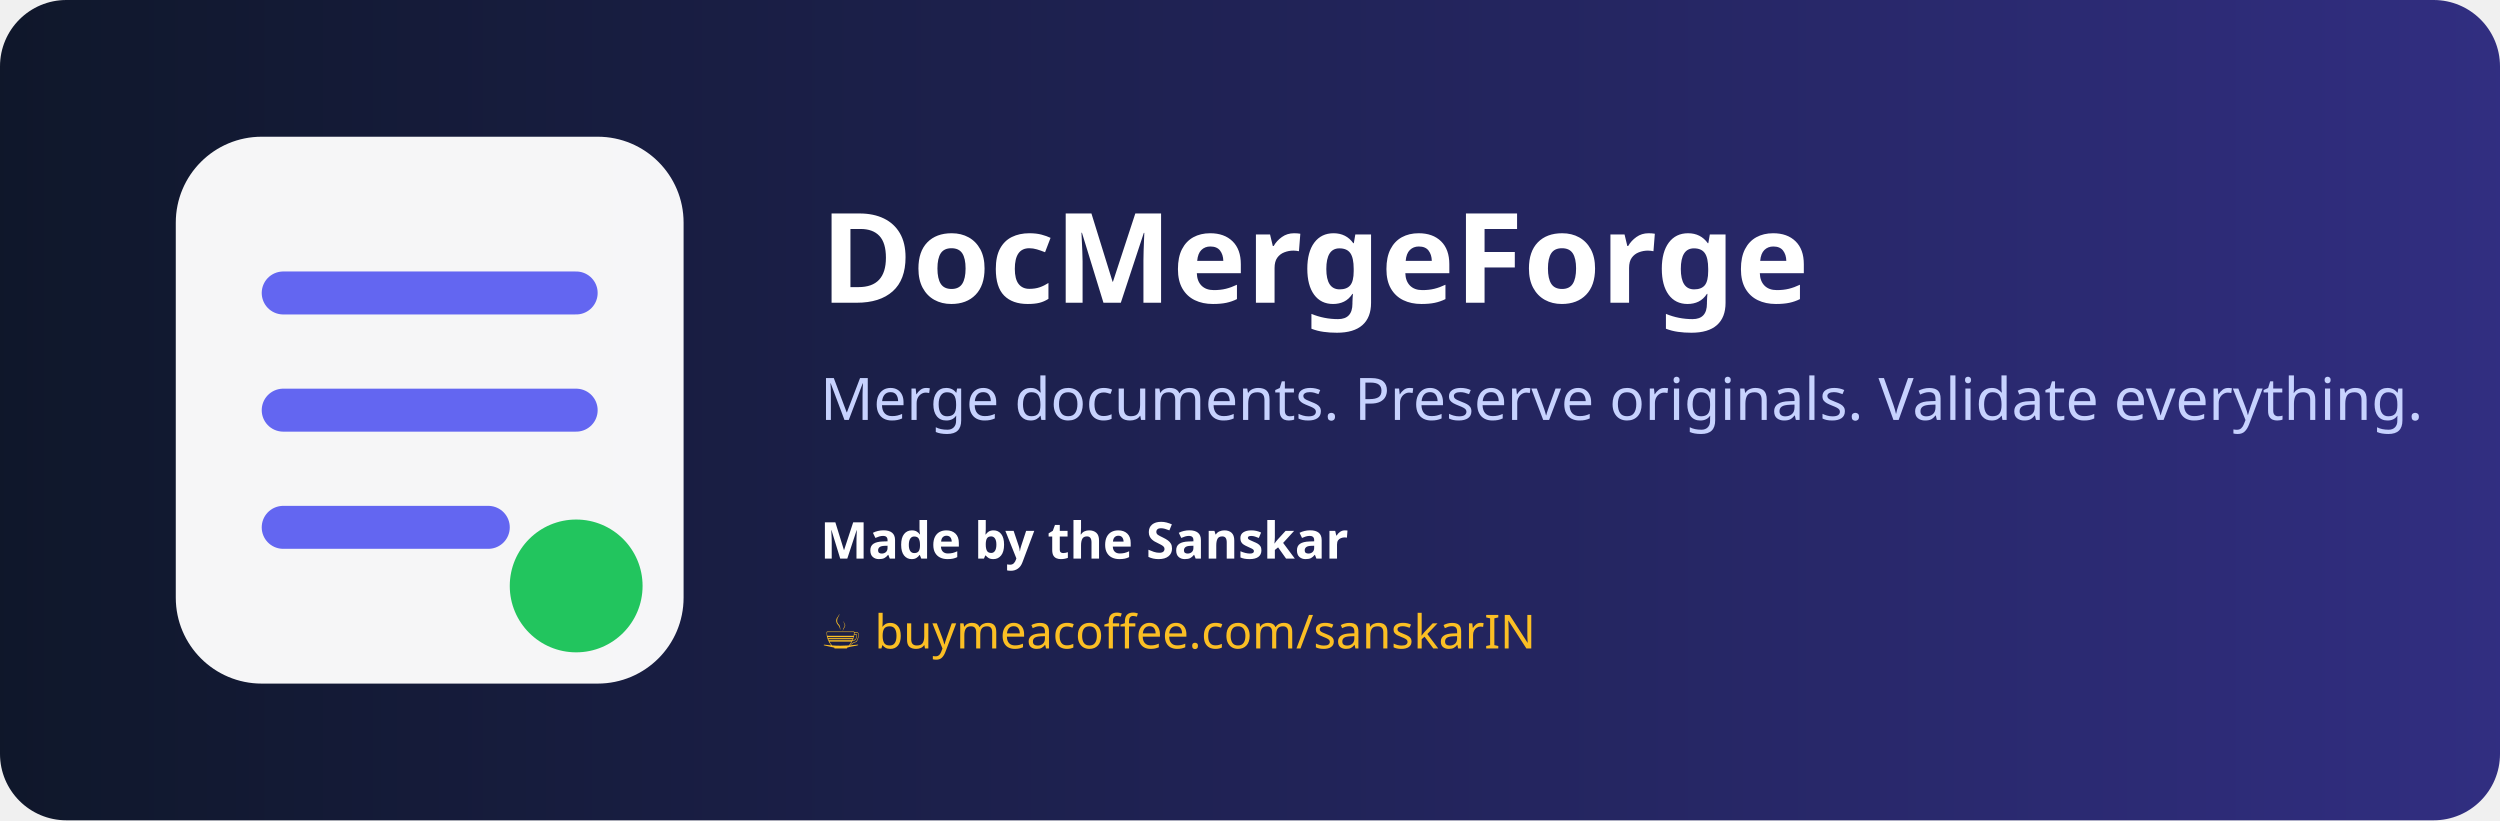
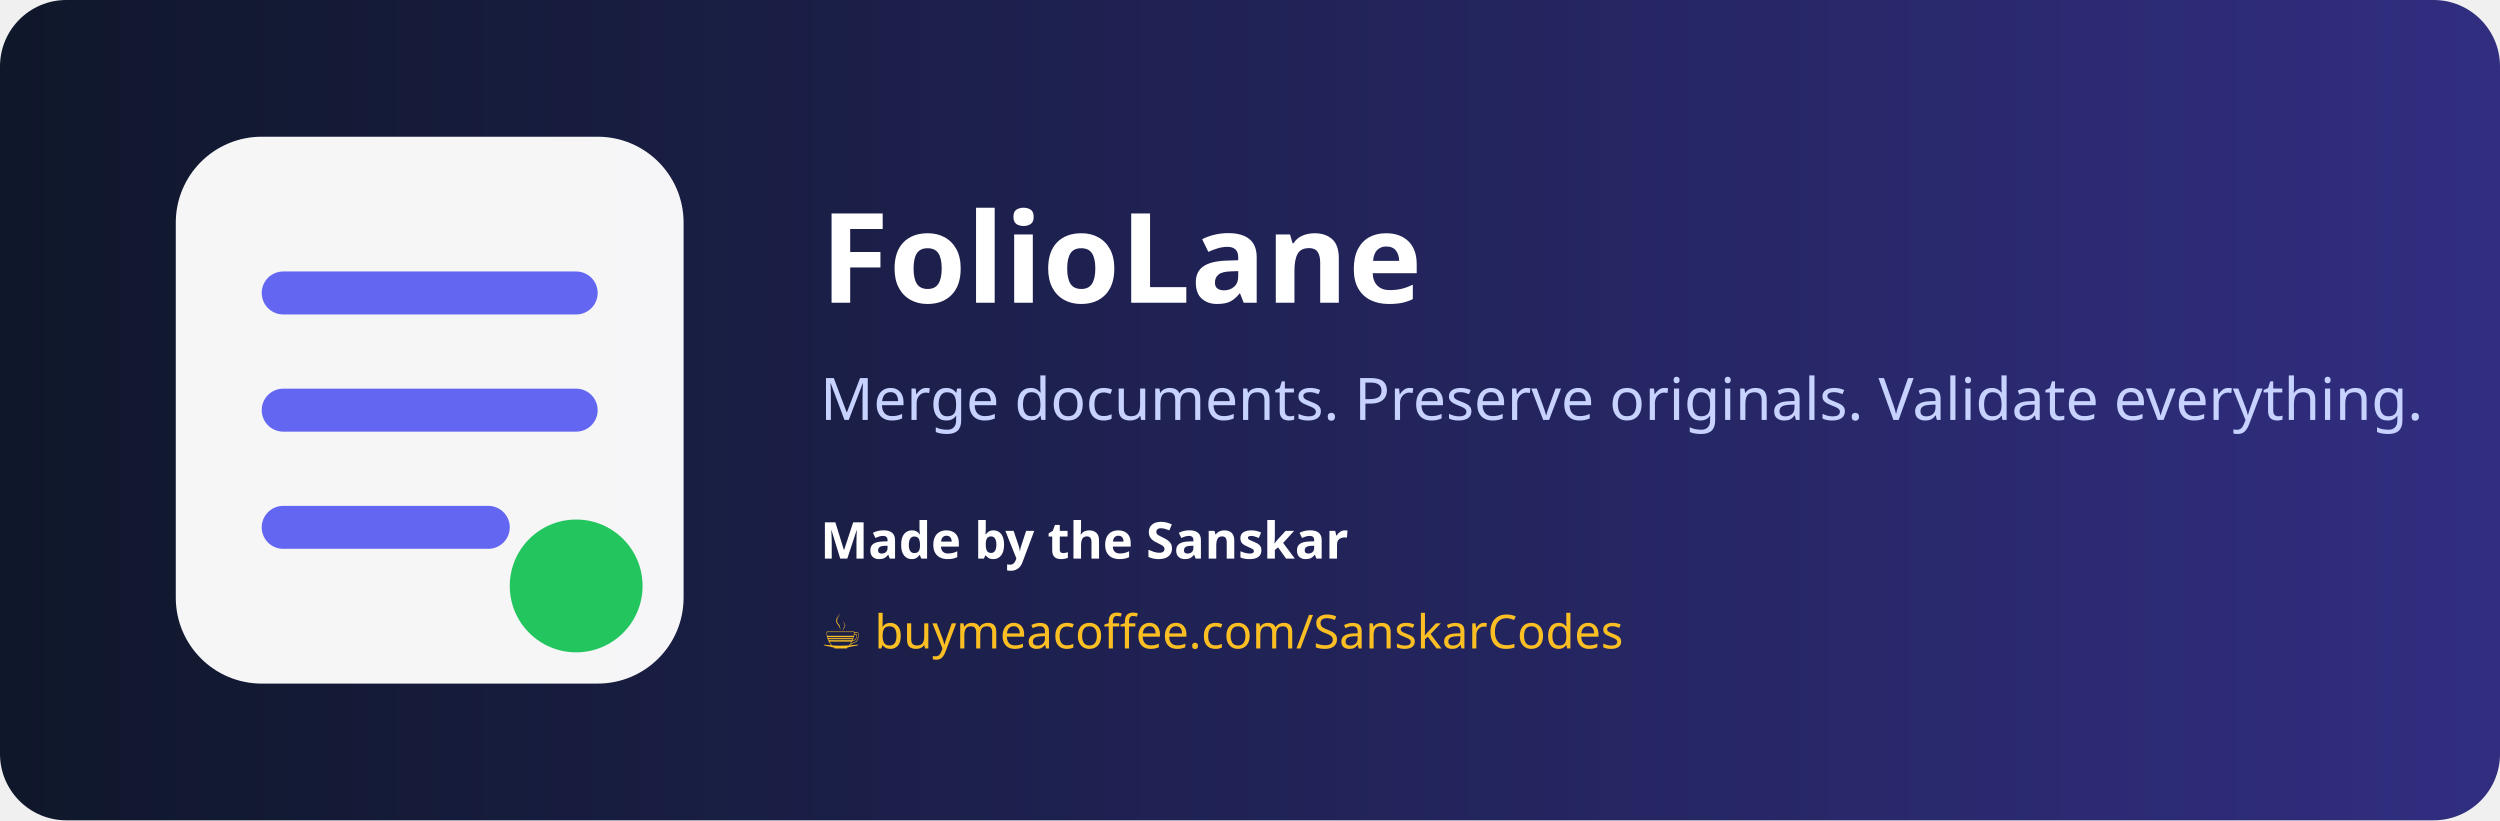
- <svg xmlns="http://www.w3.org/2000/svg" viewBox="0 0 1280 420" role="img" aria-label="DocMergeForge README banner">
+ <svg xmlns="http://www.w3.org/2000/svg" viewBox="0 0 1280 420" role="img" aria-label="FolioLane README banner">
  <defs>
    <linearGradient id="bg" x1="0" x2="1">
      <stop stop-color="#0f172a" />
      <stop offset="1" stop-color="#312e81" />
    </linearGradient>
  </defs>
  <rect width="1280" height="420" rx="34" fill="url(#bg)" />
  <g transform="translate(90 70)">
    <rect width="260" height="280" rx="44" fill="#fff" opacity=".96" />
    <path d="M55 80h150M55 140h150M55 200h105" stroke="#6366f1" stroke-width="22" stroke-linecap="round" />
    <circle cx="205" cy="230" r="34" fill="#22c55e" />
  </g>
-   <text x="420" y="155" fill="#fff" font-family="system-ui,sans-serif" font-weight="800" font-size="64">DocMergeForge</text>
+   <text x="420" y="155" fill="#fff" font-family="system-ui,sans-serif" font-weight="800" font-size="64">FolioLane</text>
  <text x="420" y="215" fill="#c7d2fe" font-family="system-ui,sans-serif" font-size="30">Merge documents. Preserve originals. Validate everything.</text>
  <text x="420" y="286" fill="#fff" font-family="system-ui,sans-serif" font-weight="600" font-size="26">Made by the Sanskar</text>
-   <text x="420" y="332" fill="#fbbf24" font-family="system-ui,sans-serif" font-size="24">☕ buymeacoffee.com/sanskarIN</text>
+   <text x="420" y="332" fill="#fbbf24" font-family="system-ui,sans-serif" font-size="24">☕ buymeacoffee.com/SanskarCodes</text>
</svg>
